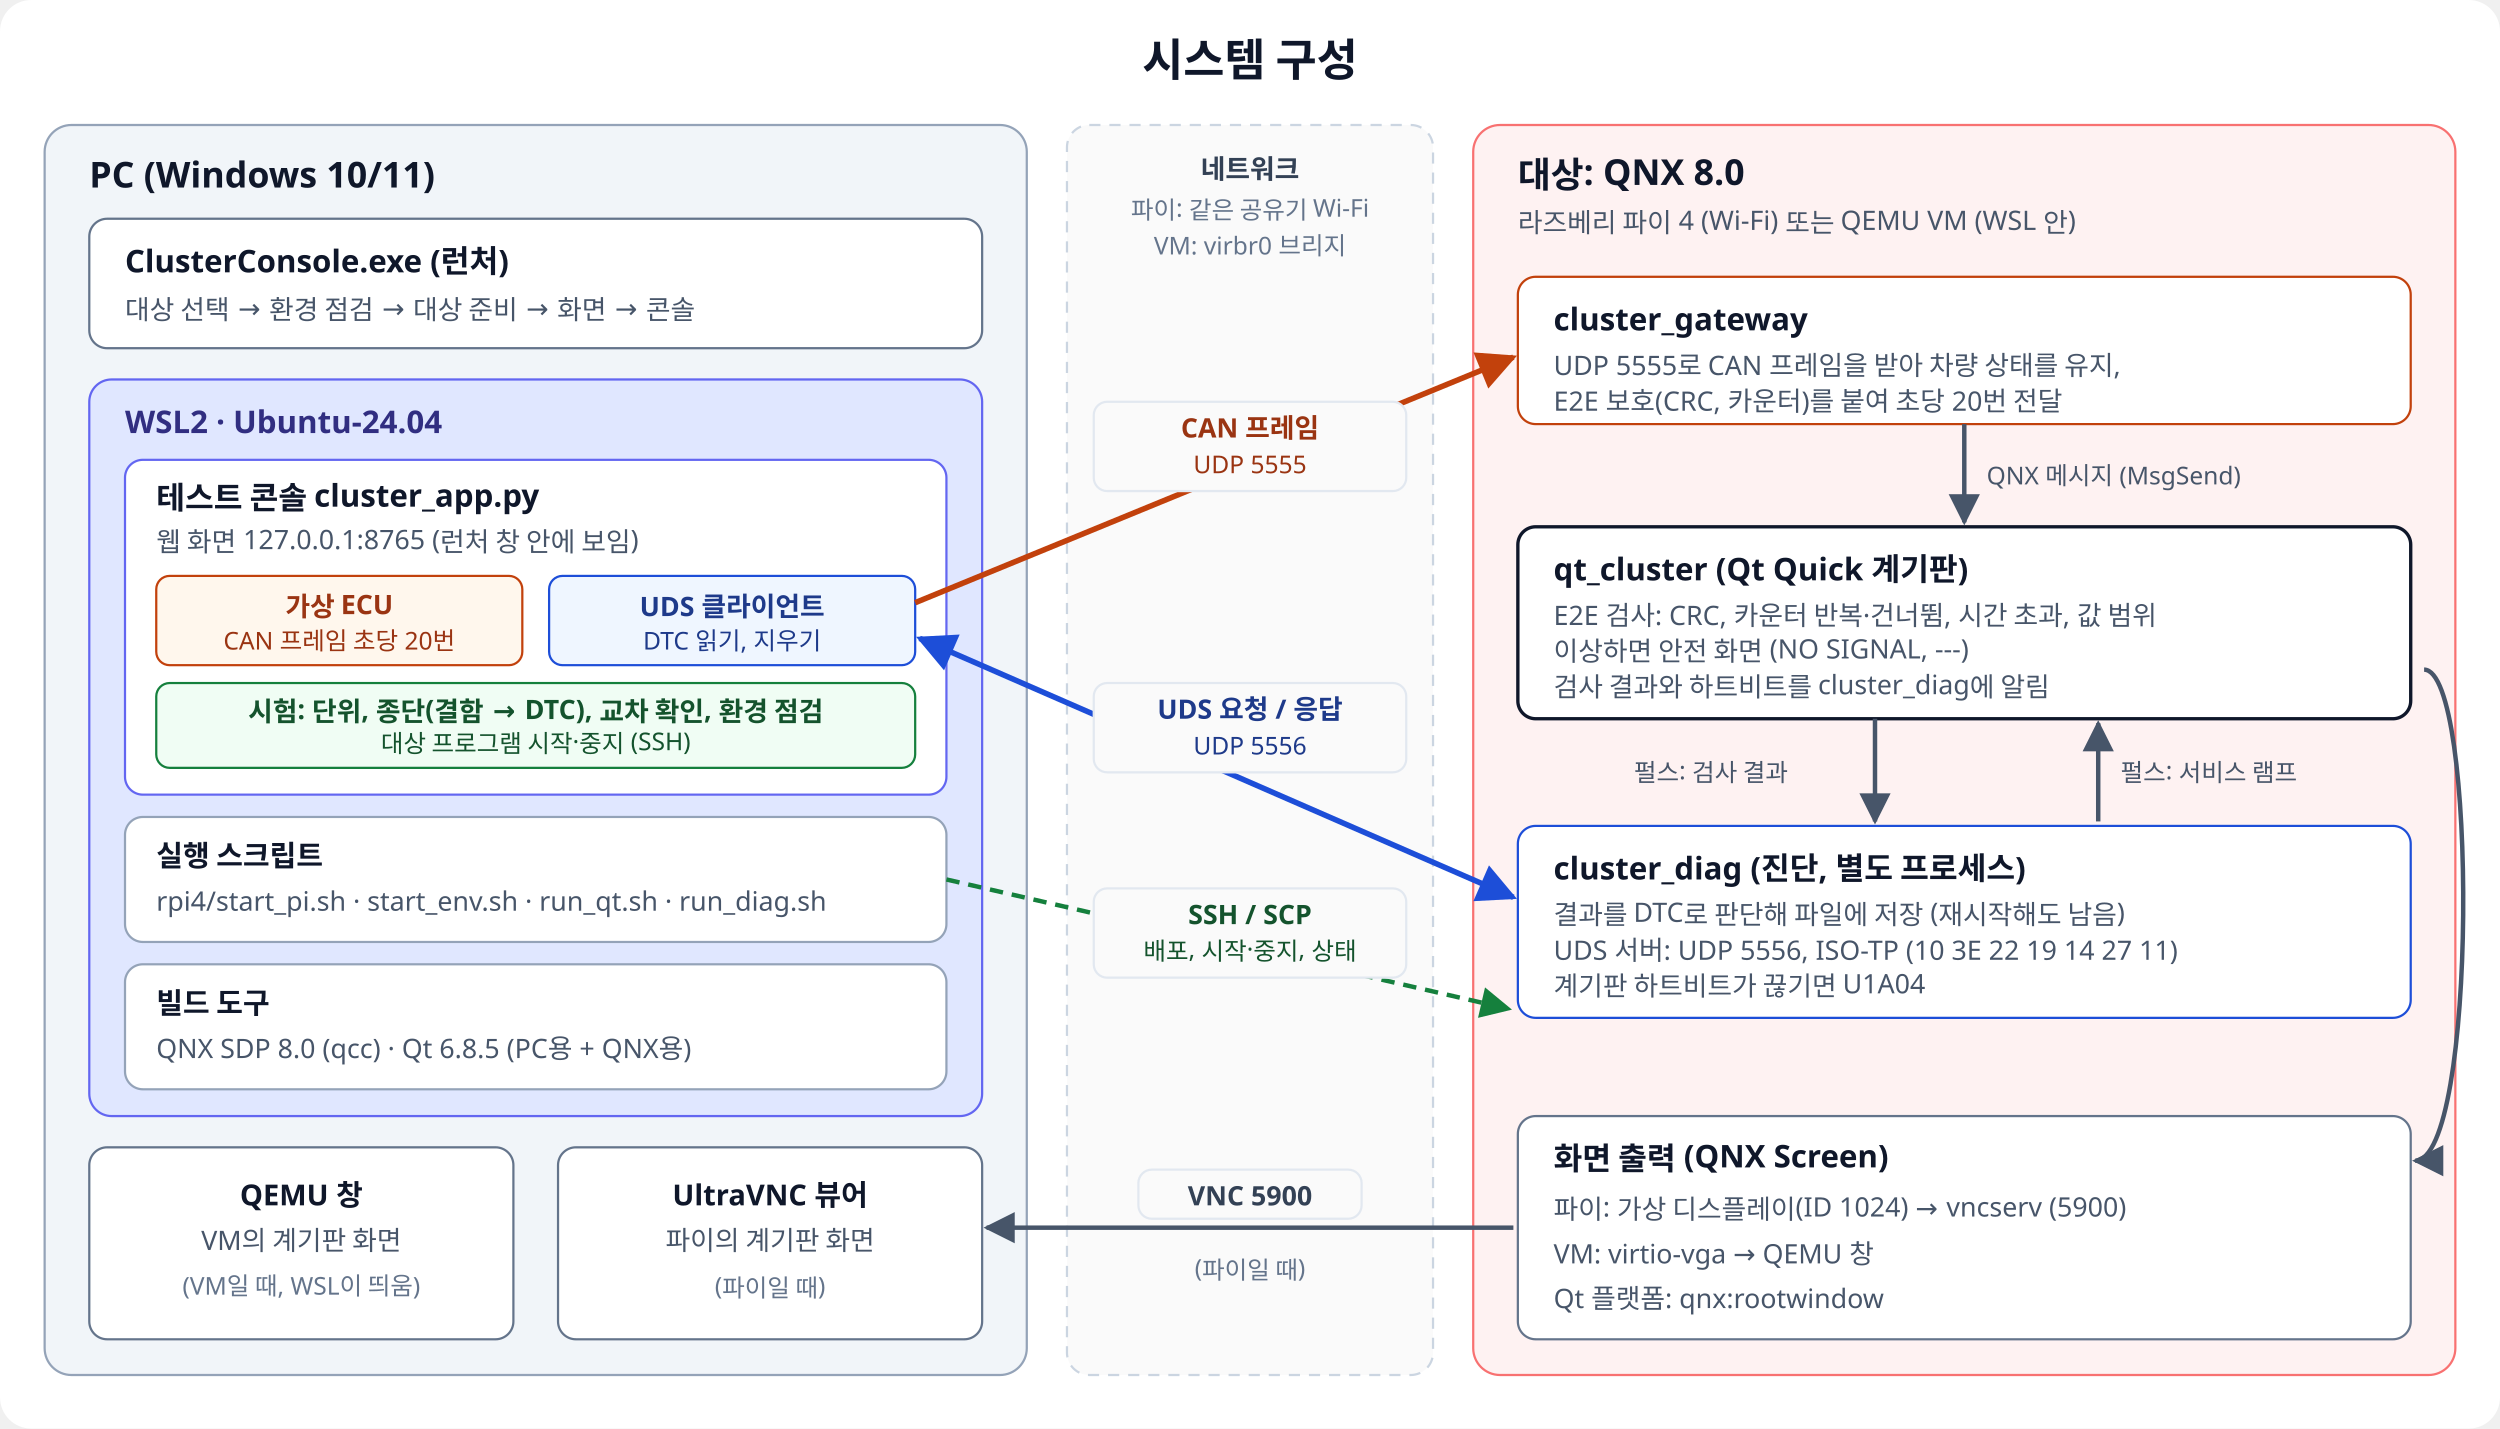
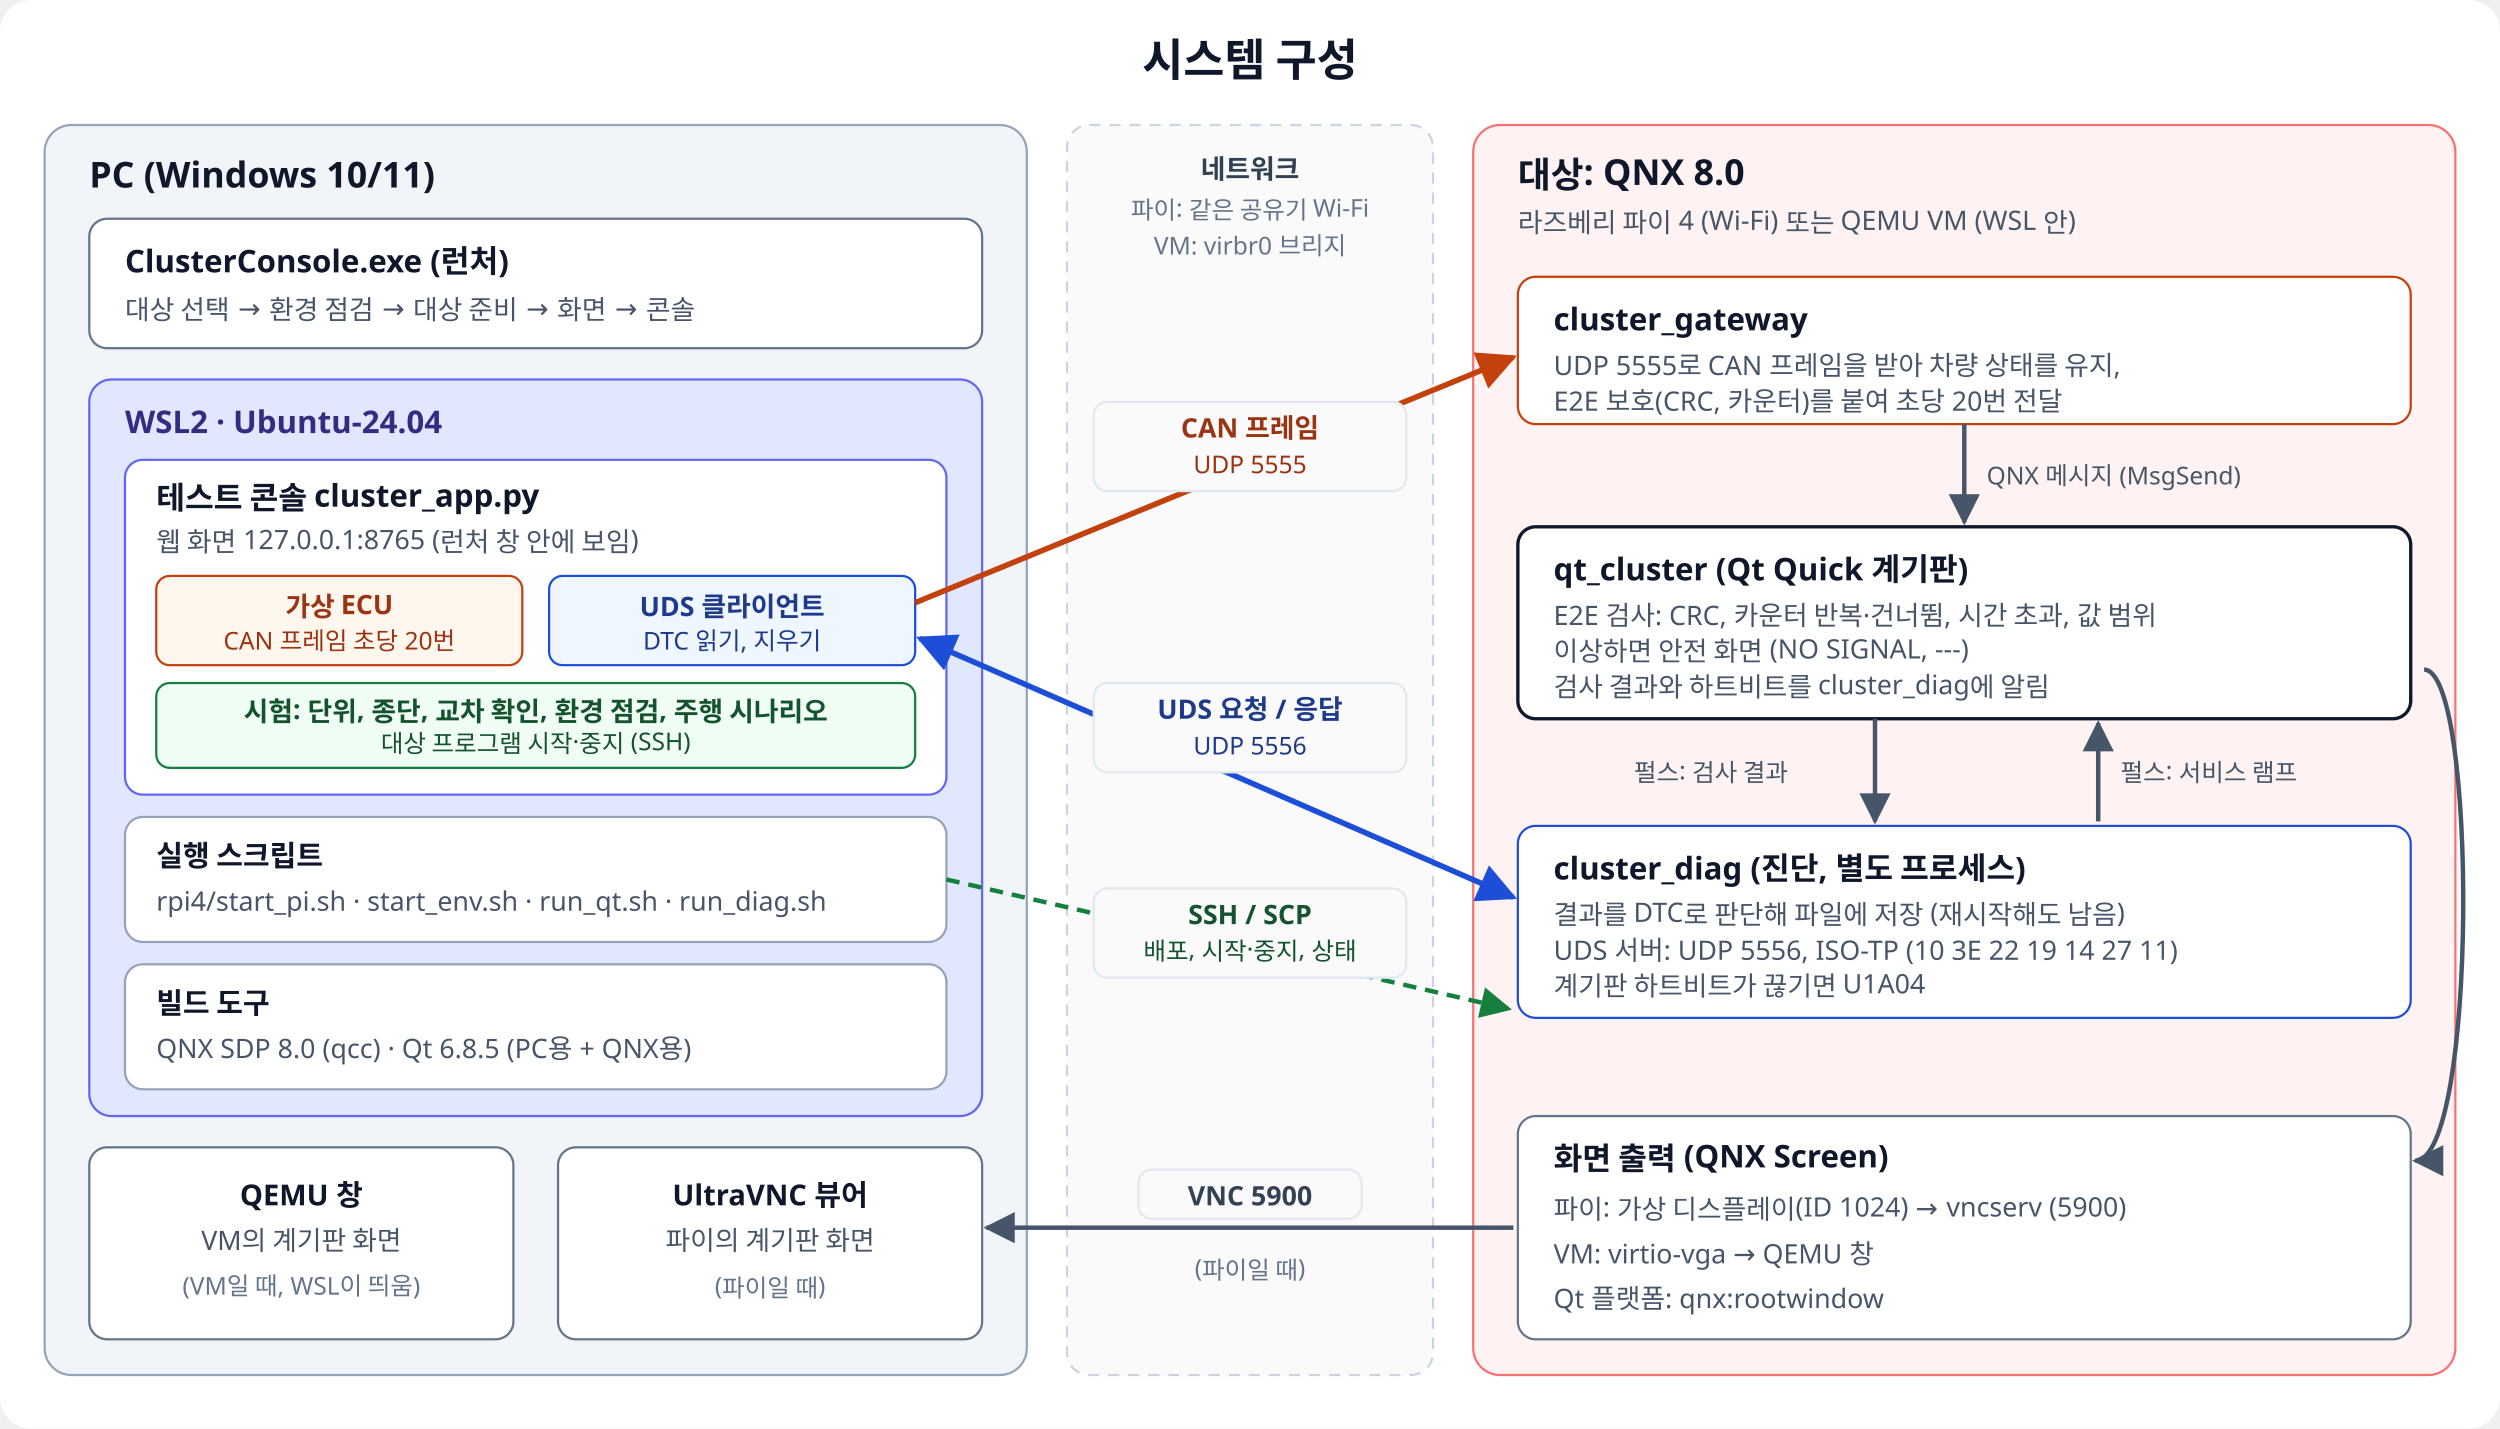
<svg xmlns="http://www.w3.org/2000/svg" viewBox="0 0 1120 640" width="1120" height="640" font-family="Malgun Gothic, Apple SD Gothic Neo, Noto Sans KR, sans-serif">
  <defs>
    <marker id="a" viewBox="0 0 10 10" refX="9" refY="5" markerWidth="7" markerHeight="7" orient="auto-start-reverse">
      <path d="M0,0 L10,5 L0,10 z" fill="#475569" />
    </marker>
    <marker id="ar" viewBox="0 0 10 10" refX="9" refY="5" markerWidth="7" markerHeight="7" orient="auto-start-reverse">
      <path d="M0,0 L10,5 L0,10 z" fill="#c2410c" />
    </marker>
    <marker id="ab" viewBox="0 0 10 10" refX="9" refY="5" markerWidth="7" markerHeight="7" orient="auto-start-reverse">
      <path d="M0,0 L10,5 L0,10 z" fill="#1d4ed8" />
    </marker>
    <marker id="ag" viewBox="0 0 10 10" refX="9" refY="5" markerWidth="7" markerHeight="7" orient="auto-start-reverse">
      <path d="M0,0 L10,5 L0,10 z" fill="#15803d" />
    </marker>
  </defs>
  <rect width="1120" height="640" rx="14" fill="#ffffff" />
  <text x="560" y="34" text-anchor="middle" font-size="20" font-weight="700" fill="#0f172a">시스템 구성</text>
  <rect x="20" y="56" width="440" height="560" rx="12" fill="#f1f5f9" stroke="#94a3b8" />
  <text x="40" y="84" font-size="16" font-weight="700" fill="#0f172a">PC (Windows 10/11)</text>
  <rect x="40" y="98" width="400" height="58" rx="8" fill="#fff" stroke="#64748b" />
  <text x="56" y="122" font-size="14" font-weight="700" fill="#0f172a">ClusterConsole.exe (런처)</text>
  <text x="56" y="143" font-size="12" fill="#475569">대상 선택 → 환경 점검 → 대상 준비 → 화면 → 콘솔</text>
  <rect x="40" y="170" width="400" height="330" rx="10" fill="#e0e7ff" stroke="#6366f1" />
  <text x="56" y="194" font-size="14" font-weight="700" fill="#312e81">WSL2 · Ubuntu-24.04</text>
  <rect x="56" y="206" width="368" height="150" rx="8" fill="#fff" stroke="#6366f1" />
  <text x="70" y="228" font-size="14" font-weight="700" fill="#0f172a">테스트 콘솔 cluster_app.py</text>
  <text x="70" y="247" font-size="12" fill="#475569">웹 화면 127.0.0.1:8765 (런처 창 안에 보임)</text>
  <rect x="70" y="258" width="164" height="40" rx="6" fill="#fff7ed" stroke="#c2410c" />
  <text x="152" y="276" text-anchor="middle" font-size="12" font-weight="700" fill="#9a3412">가상 ECU</text>
  <text x="152" y="291" text-anchor="middle" font-size="11" fill="#9a3412">CAN 프레임 초당 20번</text>
  <rect x="246" y="258" width="164" height="40" rx="6" fill="#eff6ff" stroke="#1d4ed8" />
  <text x="328" y="276" text-anchor="middle" font-size="12" font-weight="700" fill="#1e3a8a">UDS 클라이언트</text>
  <text x="328" y="291" text-anchor="middle" font-size="11" fill="#1e3a8a">DTC 읽기, 지우기</text>
  <rect x="70" y="306" width="340" height="38" rx="6" fill="#f0fdf4" stroke="#15803d" />
-   <text x="240" y="323" text-anchor="middle" font-size="12" font-weight="700" fill="#14532d">시험: 단위, 종단(결함 → DTC), 교차 확인, 환경 점검</text>
+   <text x="240" y="323" text-anchor="middle" font-size="12" font-weight="700" fill="#14532d">시험: 단위, 종단, 교차 확인, 환경 점검, 주행 시나리오</text>
  <text x="240" y="337" text-anchor="middle" font-size="11" fill="#14532d">대상 프로그램 시작·중지 (SSH)</text>
  <rect x="56" y="366" width="368" height="56" rx="8" fill="#fff" stroke="#94a3b8" />
  <text x="70" y="388" font-size="13" font-weight="700" fill="#0f172a">실행 스크립트</text>
  <text x="70" y="408" font-size="12" fill="#475569">rpi4/start_pi.sh · start_env.sh · run_qt.sh · run_diag.sh</text>
  <rect x="56" y="432" width="368" height="56" rx="8" fill="#fff" stroke="#94a3b8" />
  <text x="70" y="454" font-size="13" font-weight="700" fill="#0f172a">빌드 도구</text>
  <text x="70" y="474" font-size="12" fill="#475569">QNX SDP 8.0 (qcc) · Qt 6.8.5 (PC용 + QNX용)</text>
  <rect x="40" y="514" width="190" height="86" rx="8" fill="#fff" stroke="#64748b" />
  <text x="135" y="540" text-anchor="middle" font-size="13" font-weight="700" fill="#0f172a">QEMU 창</text>
  <text x="135" y="560" text-anchor="middle" font-size="12" fill="#475569">VM의 계기판 화면</text>
  <text x="135" y="580" text-anchor="middle" font-size="11" fill="#64748b">(VM일 때, WSL이 띄움)</text>
  <rect x="250" y="514" width="190" height="86" rx="8" fill="#fff" stroke="#64748b" />
  <text x="345" y="540" text-anchor="middle" font-size="13" font-weight="700" fill="#0f172a">UltraVNC 뷰어</text>
  <text x="345" y="560" text-anchor="middle" font-size="12" fill="#475569">파이의 계기판 화면</text>
  <text x="345" y="580" text-anchor="middle" font-size="11" fill="#64748b">(파이일 때)</text>
  <rect x="660" y="56" width="440" height="560" rx="12" fill="#fef2f2" stroke="#f87171" />
  <text x="680" y="84" font-size="16" font-weight="700" fill="#0f172a">대상: QNX 8.0</text>
  <text x="680" y="104" font-size="12" fill="#475569">라즈베리 파이 4 (Wi-Fi) 또는 QEMU VM (WSL 안)</text>
  <rect x="680" y="124" width="400" height="66" rx="8" fill="#fff" stroke="#c2410c" />
  <text x="696" y="148" font-size="14" font-weight="700" fill="#0f172a">cluster_gateway</text>
  <text x="696" y="168" font-size="12" fill="#475569">UDP 5555로 CAN 프레임을 받아 차량 상태를 유지,</text>
  <text x="696" y="184" font-size="12" fill="#475569">E2E 보호(CRC, 카운터)를 붙여 초당 20번 전달</text>
  <rect x="680" y="236" width="400" height="86" rx="8" fill="#fff" stroke="#0f172a" stroke-width="1.5" />
  <text x="696" y="260" font-size="14" font-weight="700" fill="#0f172a">qt_cluster (Qt Quick 계기판)</text>
  <text x="696" y="280" font-size="12" fill="#475569">E2E 검사: CRC, 카운터 반복·건너뜀, 시간 초과, 값 범위</text>
  <text x="696" y="296" font-size="12" fill="#475569">이상하면 안전 화면 (NO SIGNAL, ---)</text>
  <text x="696" y="312" font-size="12" fill="#475569">검사 결과와 하트비트를 cluster_diag에 알림</text>
  <rect x="680" y="370" width="400" height="86" rx="8" fill="#fff" stroke="#1d4ed8" />
  <text x="696" y="394" font-size="14" font-weight="700" fill="#0f172a">cluster_diag (진단, 별도 프로세스)</text>
  <text x="696" y="414" font-size="12" fill="#475569">결과를 DTC로 판단해 파일에 저장 (재시작해도 남음)</text>
  <text x="696" y="430" font-size="12" fill="#475569">UDS 서버: UDP 5556, ISO-TP (10 3E 22 19 14 27 11)</text>
  <text x="696" y="446" font-size="12" fill="#475569">계기판 하트비트가 끊기면 U1A04</text>
  <rect x="680" y="500" width="400" height="100" rx="8" fill="#fff" stroke="#64748b" />
  <text x="696" y="524" font-size="14" font-weight="700" fill="#0f172a">화면 출력 (QNX Screen)</text>
  <text x="696" y="546" font-size="12" fill="#475569">파이: 가상 디스플레이(ID 1024) → vncserv (5900)</text>
  <text x="696" y="566" font-size="12" fill="#475569">VM: virtio-vga → QEMU 창</text>
  <text x="696" y="586" font-size="12" fill="#475569">Qt 플랫폼: qnx:rootwindow</text>
  <line x1="880" y1="190" x2="880" y2="234" stroke="#475569" stroke-width="2" marker-end="url(#a)" />
  <text x="890" y="217" font-size="11" fill="#475569">QNX 메시지 (MsgSend)</text>
  <line x1="840" y1="322" x2="840" y2="368" stroke="#475569" stroke-width="2" marker-end="url(#a)" />
  <text x="732" y="350" font-size="11" fill="#475569">펄스: 검사 결과</text>
  <line x1="940" y1="368" x2="940" y2="324" stroke="#475569" stroke-width="2" marker-end="url(#a)" />
  <text x="950" y="350" font-size="11" fill="#475569">펄스: 서비스 램프</text>
  <path d="M1086 300 C1110 300 1110 520 1082 520" fill="none" stroke="#475569" stroke-width="2" marker-end="url(#a)" />
  <rect x="478" y="56" width="164" height="560" rx="10" fill="#fafafa" stroke="#cbd5e1" stroke-dasharray="5 4" />
  <text x="560" y="80" text-anchor="middle" font-size="12" font-weight="700" fill="#334155">네트워크</text>
  <text x="560" y="98" text-anchor="middle" font-size="11" fill="#64748b">파이: 같은 공유기 Wi-Fi</text>
  <text x="560" y="114" text-anchor="middle" font-size="11" fill="#64748b">VM: virbr0 브리지</text>
  <line x1="410" y1="270" x2="678" y2="160" stroke="#c2410c" stroke-width="2.5" marker-end="url(#ar)" />
  <rect x="490" y="180" width="140" height="40" rx="6" fill="#fafafa" stroke="#e2e8f0" />
  <text x="560" y="196" text-anchor="middle" font-size="12" font-weight="700" fill="#9a3412">CAN 프레임</text>
  <text x="560" y="212" text-anchor="middle" font-size="11" fill="#9a3412">UDP 5555</text>
  <line x1="412" y1="286" x2="678" y2="402" stroke="#1d4ed8" stroke-width="2.5" marker-start="url(#ab)" marker-end="url(#ab)" />
  <rect x="490" y="306" width="140" height="40" rx="6" fill="#fafafa" stroke="#e2e8f0" />
  <text x="560" y="322" text-anchor="middle" font-size="12" font-weight="700" fill="#1e3a8a">UDS 요청 / 응답</text>
  <text x="560" y="338" text-anchor="middle" font-size="11" fill="#1e3a8a">UDP 5556</text>
  <line x1="424" y1="394" x2="676" y2="452" stroke="#15803d" stroke-width="2" stroke-dasharray="6 4" marker-end="url(#ag)" />
  <rect x="490" y="398" width="140" height="40" rx="6" fill="#fafafa" stroke="#e2e8f0" />
  <text x="560" y="414" text-anchor="middle" font-size="12" font-weight="700" fill="#14532d">SSH / SCP</text>
  <text x="560" y="430" text-anchor="middle" font-size="11" fill="#14532d">배포, 시작·중지, 상태</text>
  <line x1="678" y1="550" x2="442" y2="550" stroke="#475569" stroke-width="2" marker-end="url(#a)" />
  <rect x="510" y="524" width="100" height="22" rx="6" fill="#fafafa" stroke="#e2e8f0" />
  <text x="560" y="540" text-anchor="middle" font-size="12" font-weight="700" fill="#334155">VNC 5900</text>
  <text x="560" y="572" text-anchor="middle" font-size="11" fill="#64748b">(파이일 때)</text>
</svg>
